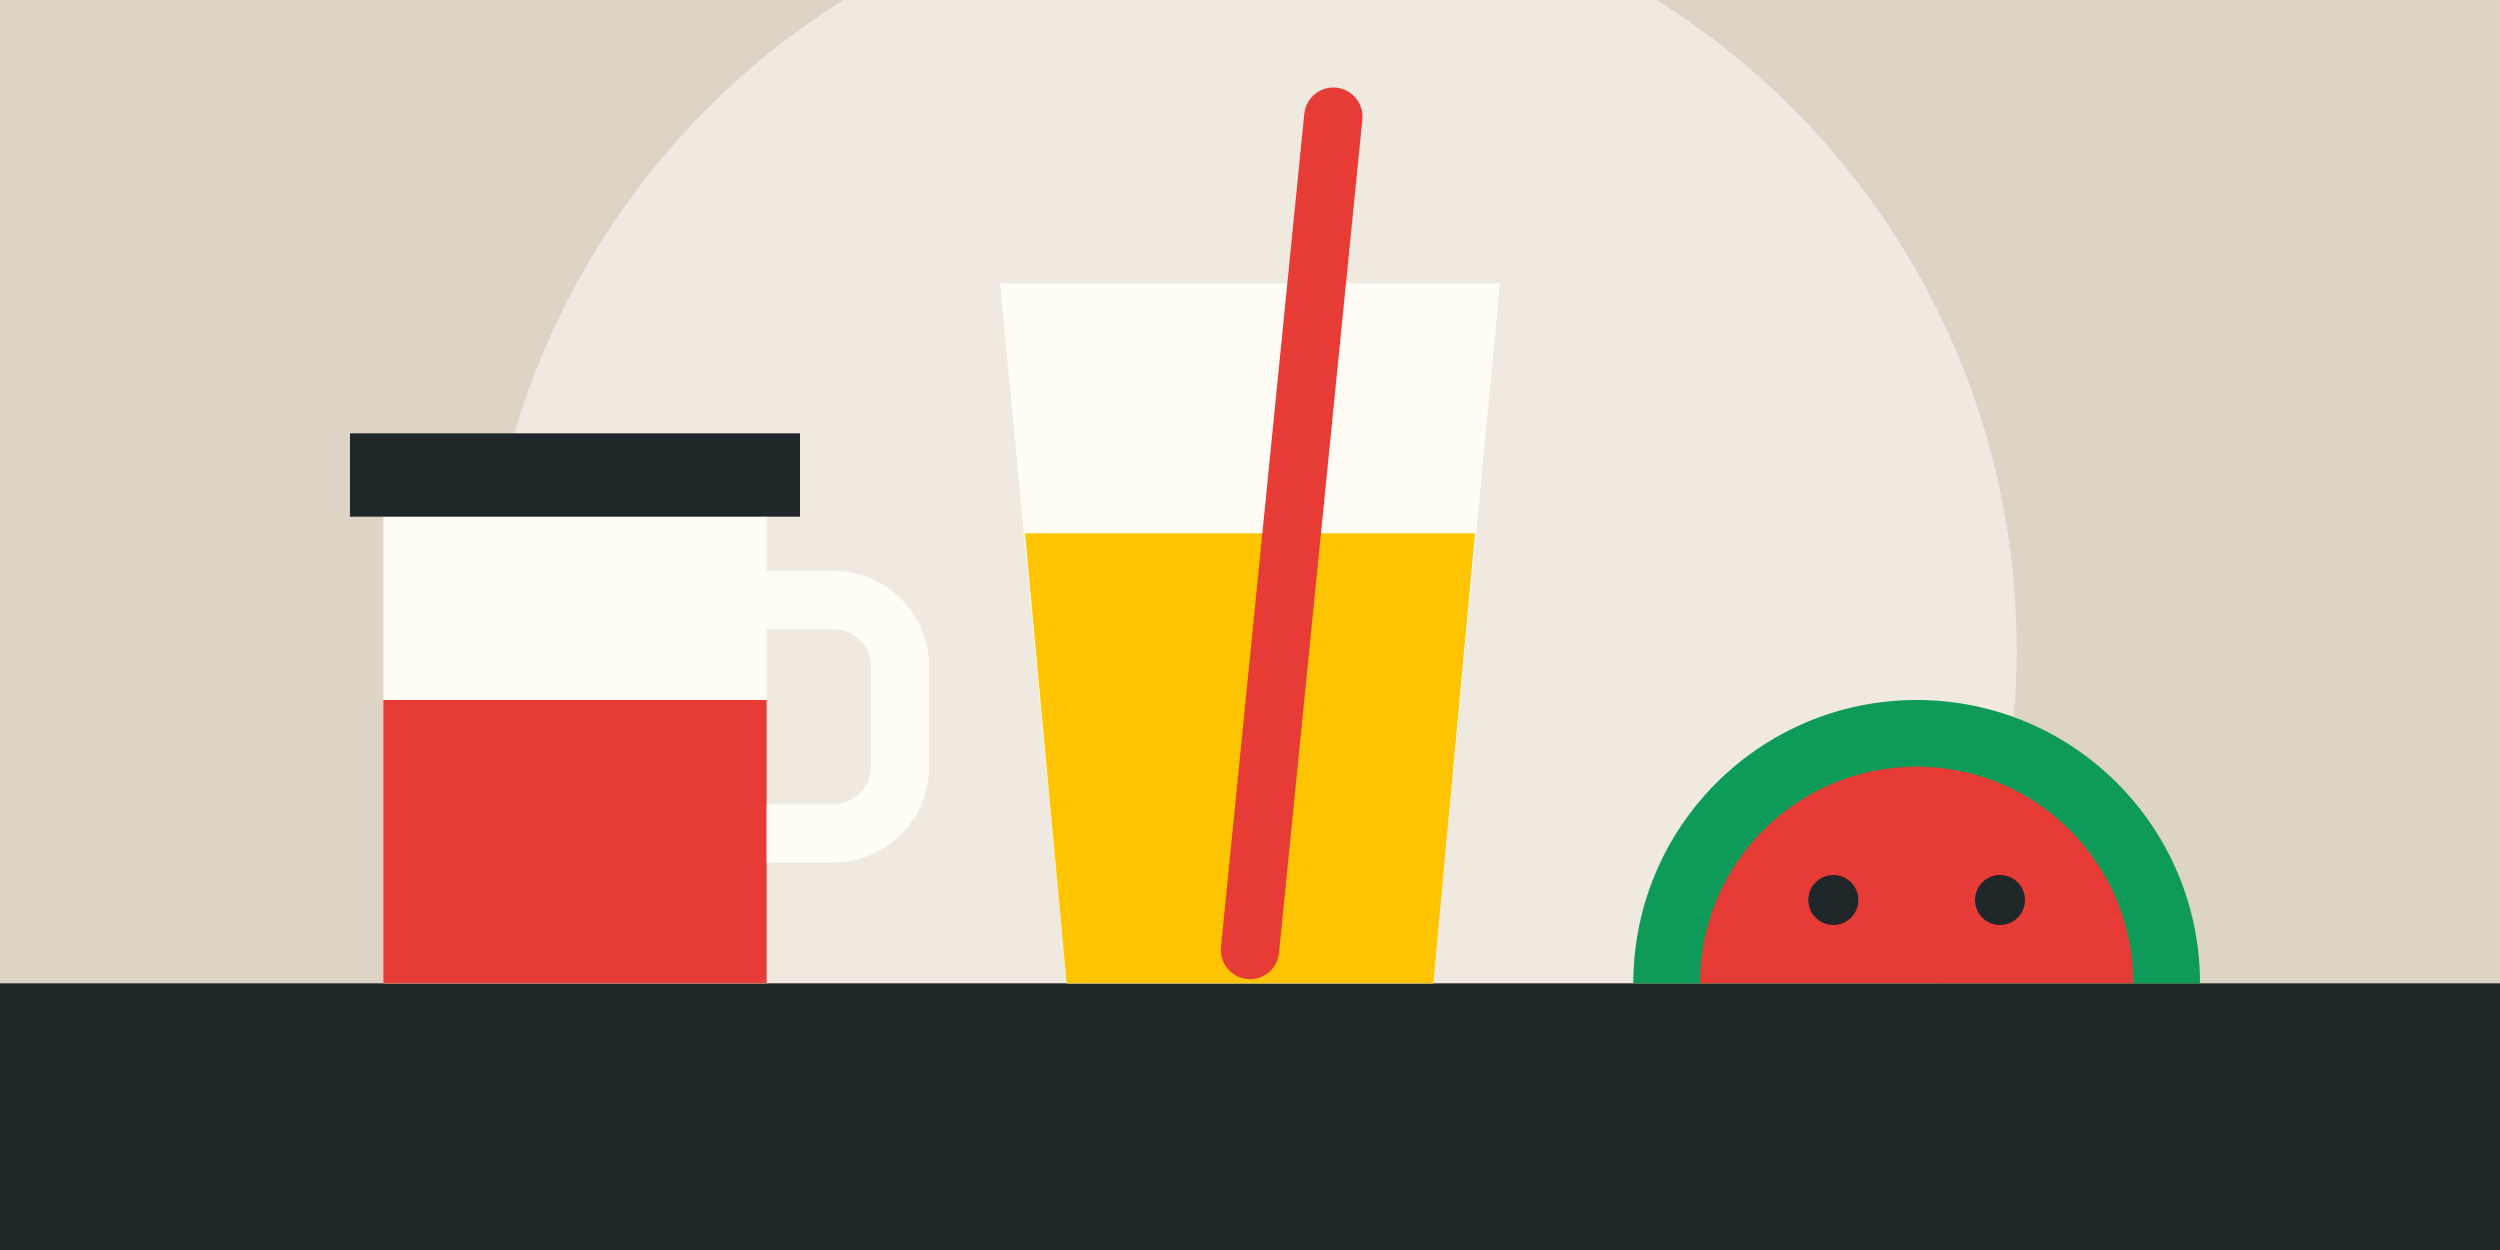
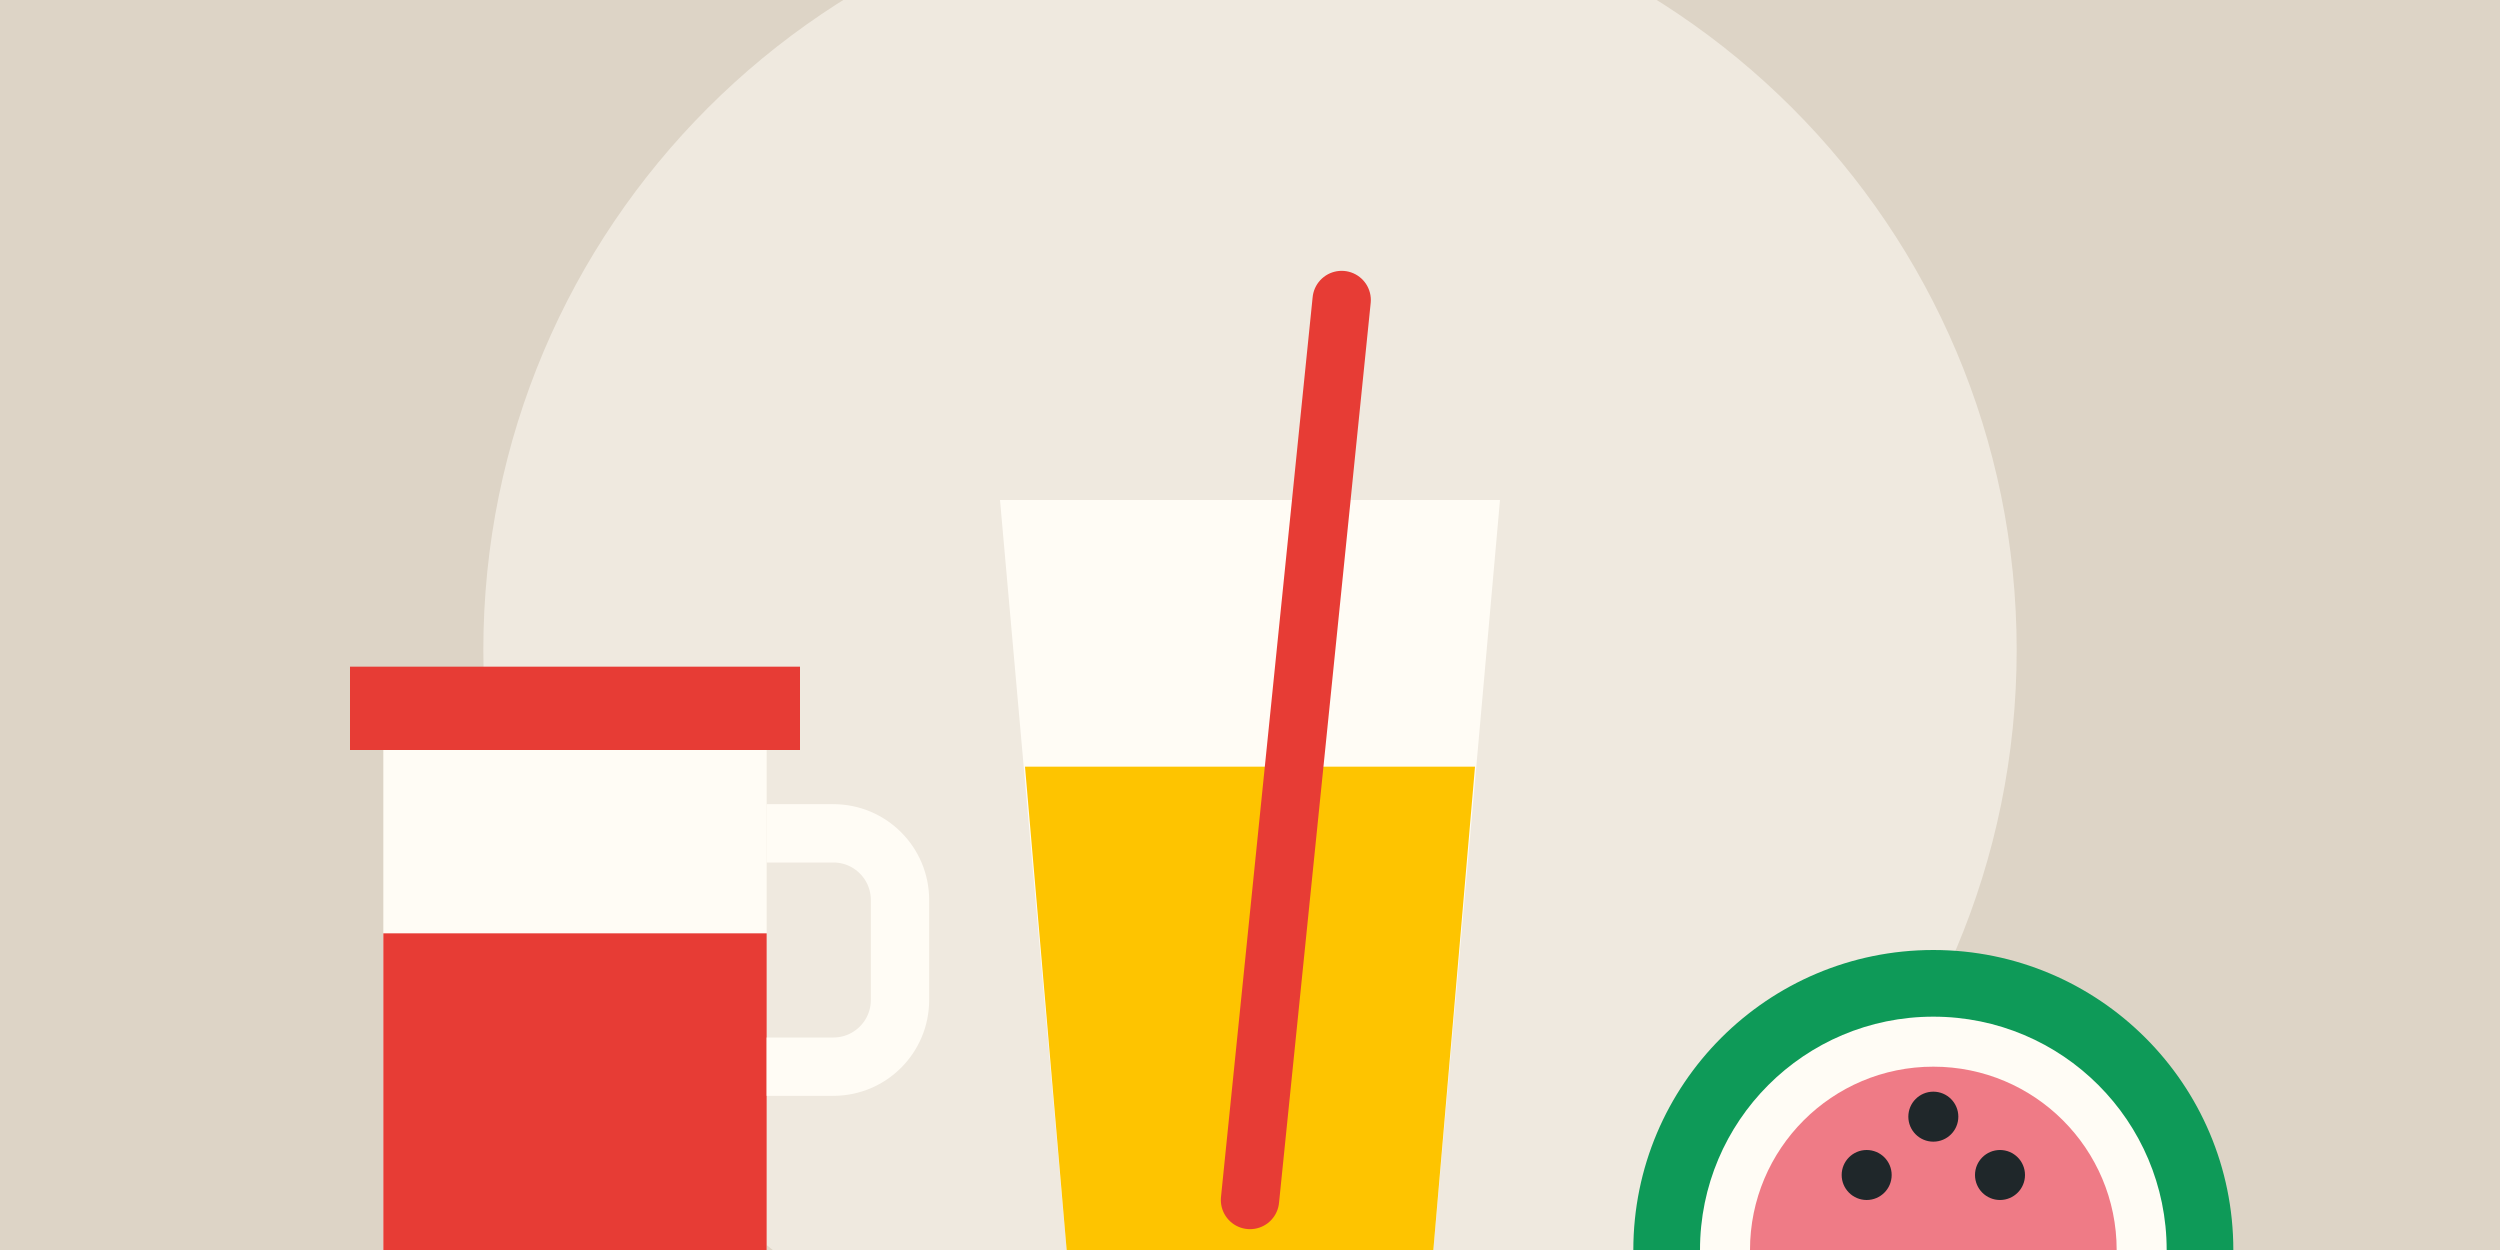
<svg xmlns="http://www.w3.org/2000/svg" viewBox="0 0 300 150">
  <rect width="300" height="150" fill="#ddd4c6" />
  <circle cx="150" cy="78" r="92" fill="#efe9df" />
-   <rect y="118" width="300" height="32" fill="#1f272a" />
-   <path d="M120 34h60l-8 84h-44z" fill="#fffcf5" />
-   <path d="M123 64h54l-5 54h-44z" fill="#fec400" />
-   <path d="M160 14l-10 100" stroke="#e73c35" stroke-width="7" stroke-linecap="round" />
-   <path d="M196 118a34 34 0 0168 0z" fill="#0e9a58" />
-   <path d="M204 118a26 26 0 0152 0z" fill="#e73c35" />
-   <circle cx="220" cy="108" r="3" fill="#1f272a" />
-   <circle cx="240" cy="108" r="3" fill="#1f272a" />
-   <rect x="46" y="60" width="46" height="58" fill="#fffcf5" />
-   <rect x="46" y="84" width="46" height="34" fill="#e73c35" />
-   <path d="M92 72h8a8 8 0 018 8v12a8 8 0 01-8 8h-8" fill="none" stroke="#fffcf5" stroke-width="7" />
-   <rect x="42" y="52" width="54" height="10" fill="#1f272a" />
+   <path d="M120 60h60l-8 90h-44z" fill="#fffcf5" />
+   <path d="M123 92h54l-5 58h-44z" fill="#fec400" />
+   <path d="M161 36l-11 108" stroke="#e73c35" stroke-width="7" stroke-linecap="round" />
+   <path d="M196 150a36 36 0 0172 0z" fill="#0e9a58" />
+   <path d="M204 150a28 28 0 0156 0z" fill="#fffcf5" />
+   <path d="M210 150a22 22 0 0144 0z" fill="#ef7b86" />
+   <circle cx="224" cy="141" r="3" fill="#1f272a" />
+   <circle cx="240" cy="141" r="3" fill="#1f272a" />
+   <circle cx="232" cy="134" r="3" fill="#1f272a" />
+   <rect x="46" y="88" width="46" height="62" fill="#fffcf5" />
+   <rect x="46" y="112" width="46" height="38" fill="#e73c35" />
+   <path d="M92 100h8a8 8 0 018 8v12a8 8 0 01-8 8h-8" fill="none" stroke="#fffcf5" stroke-width="7" />
+   <rect x="42" y="80" width="54" height="10" fill="#e73c35" />
</svg>
